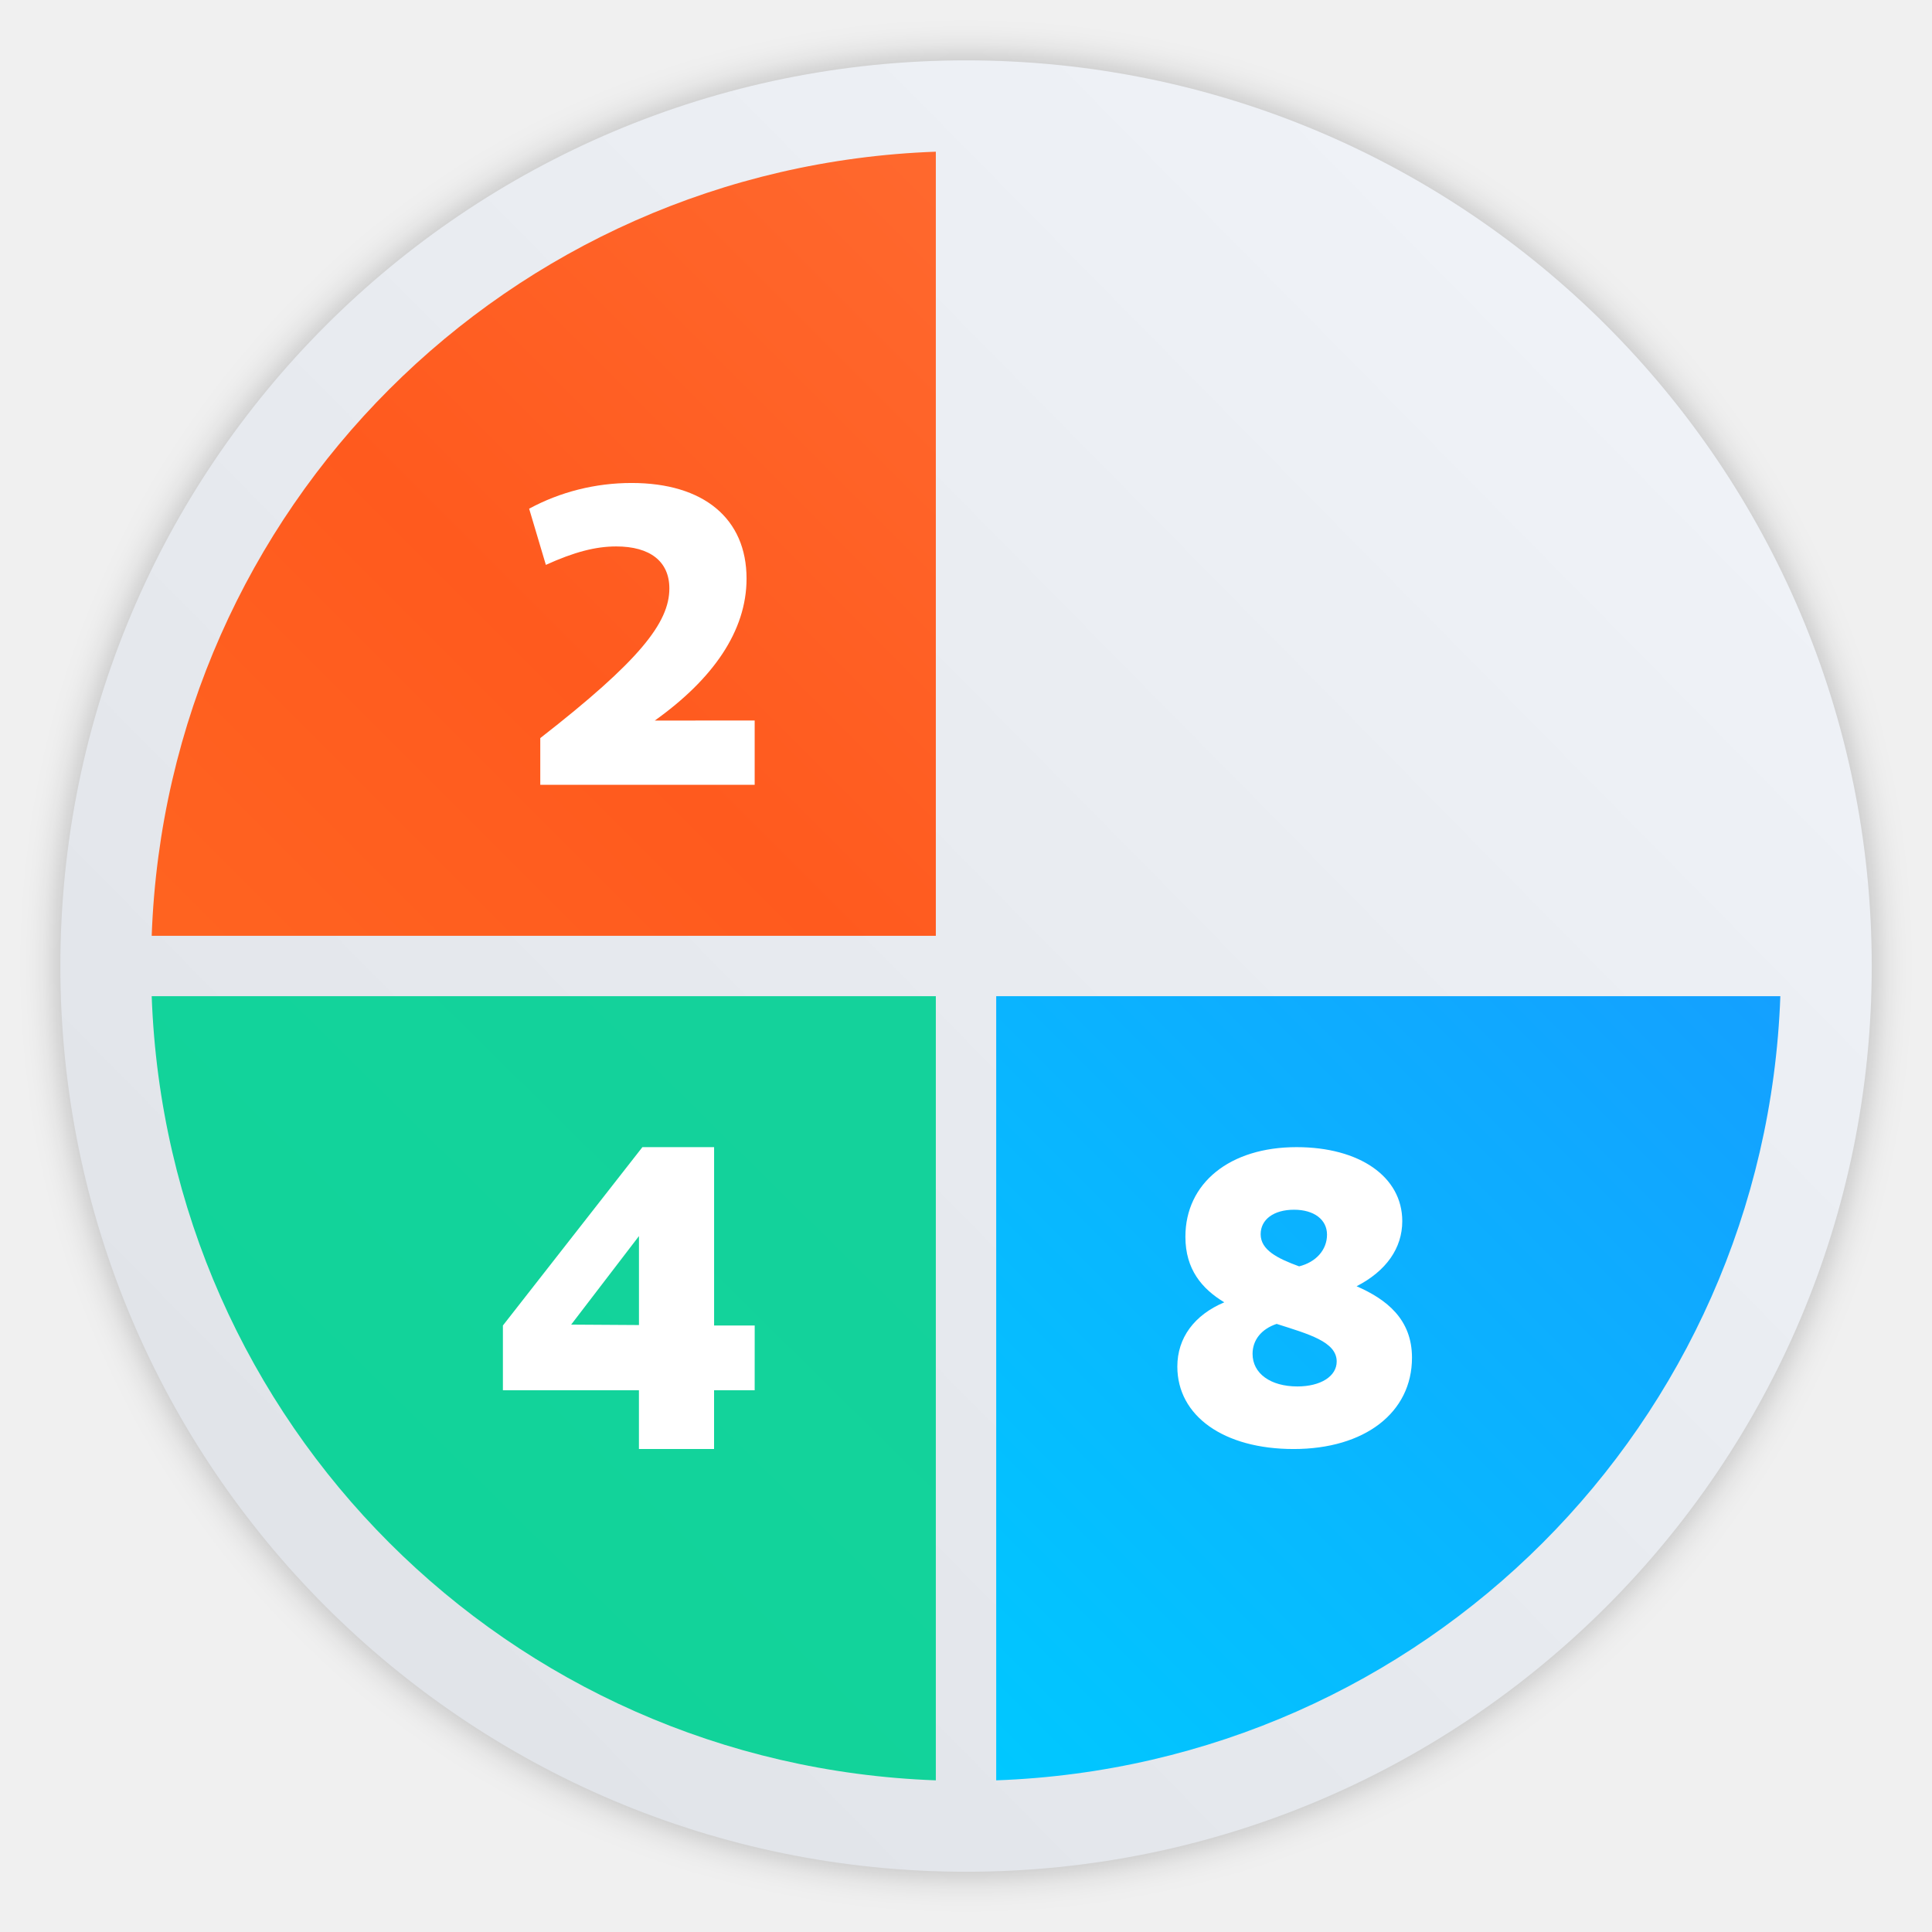
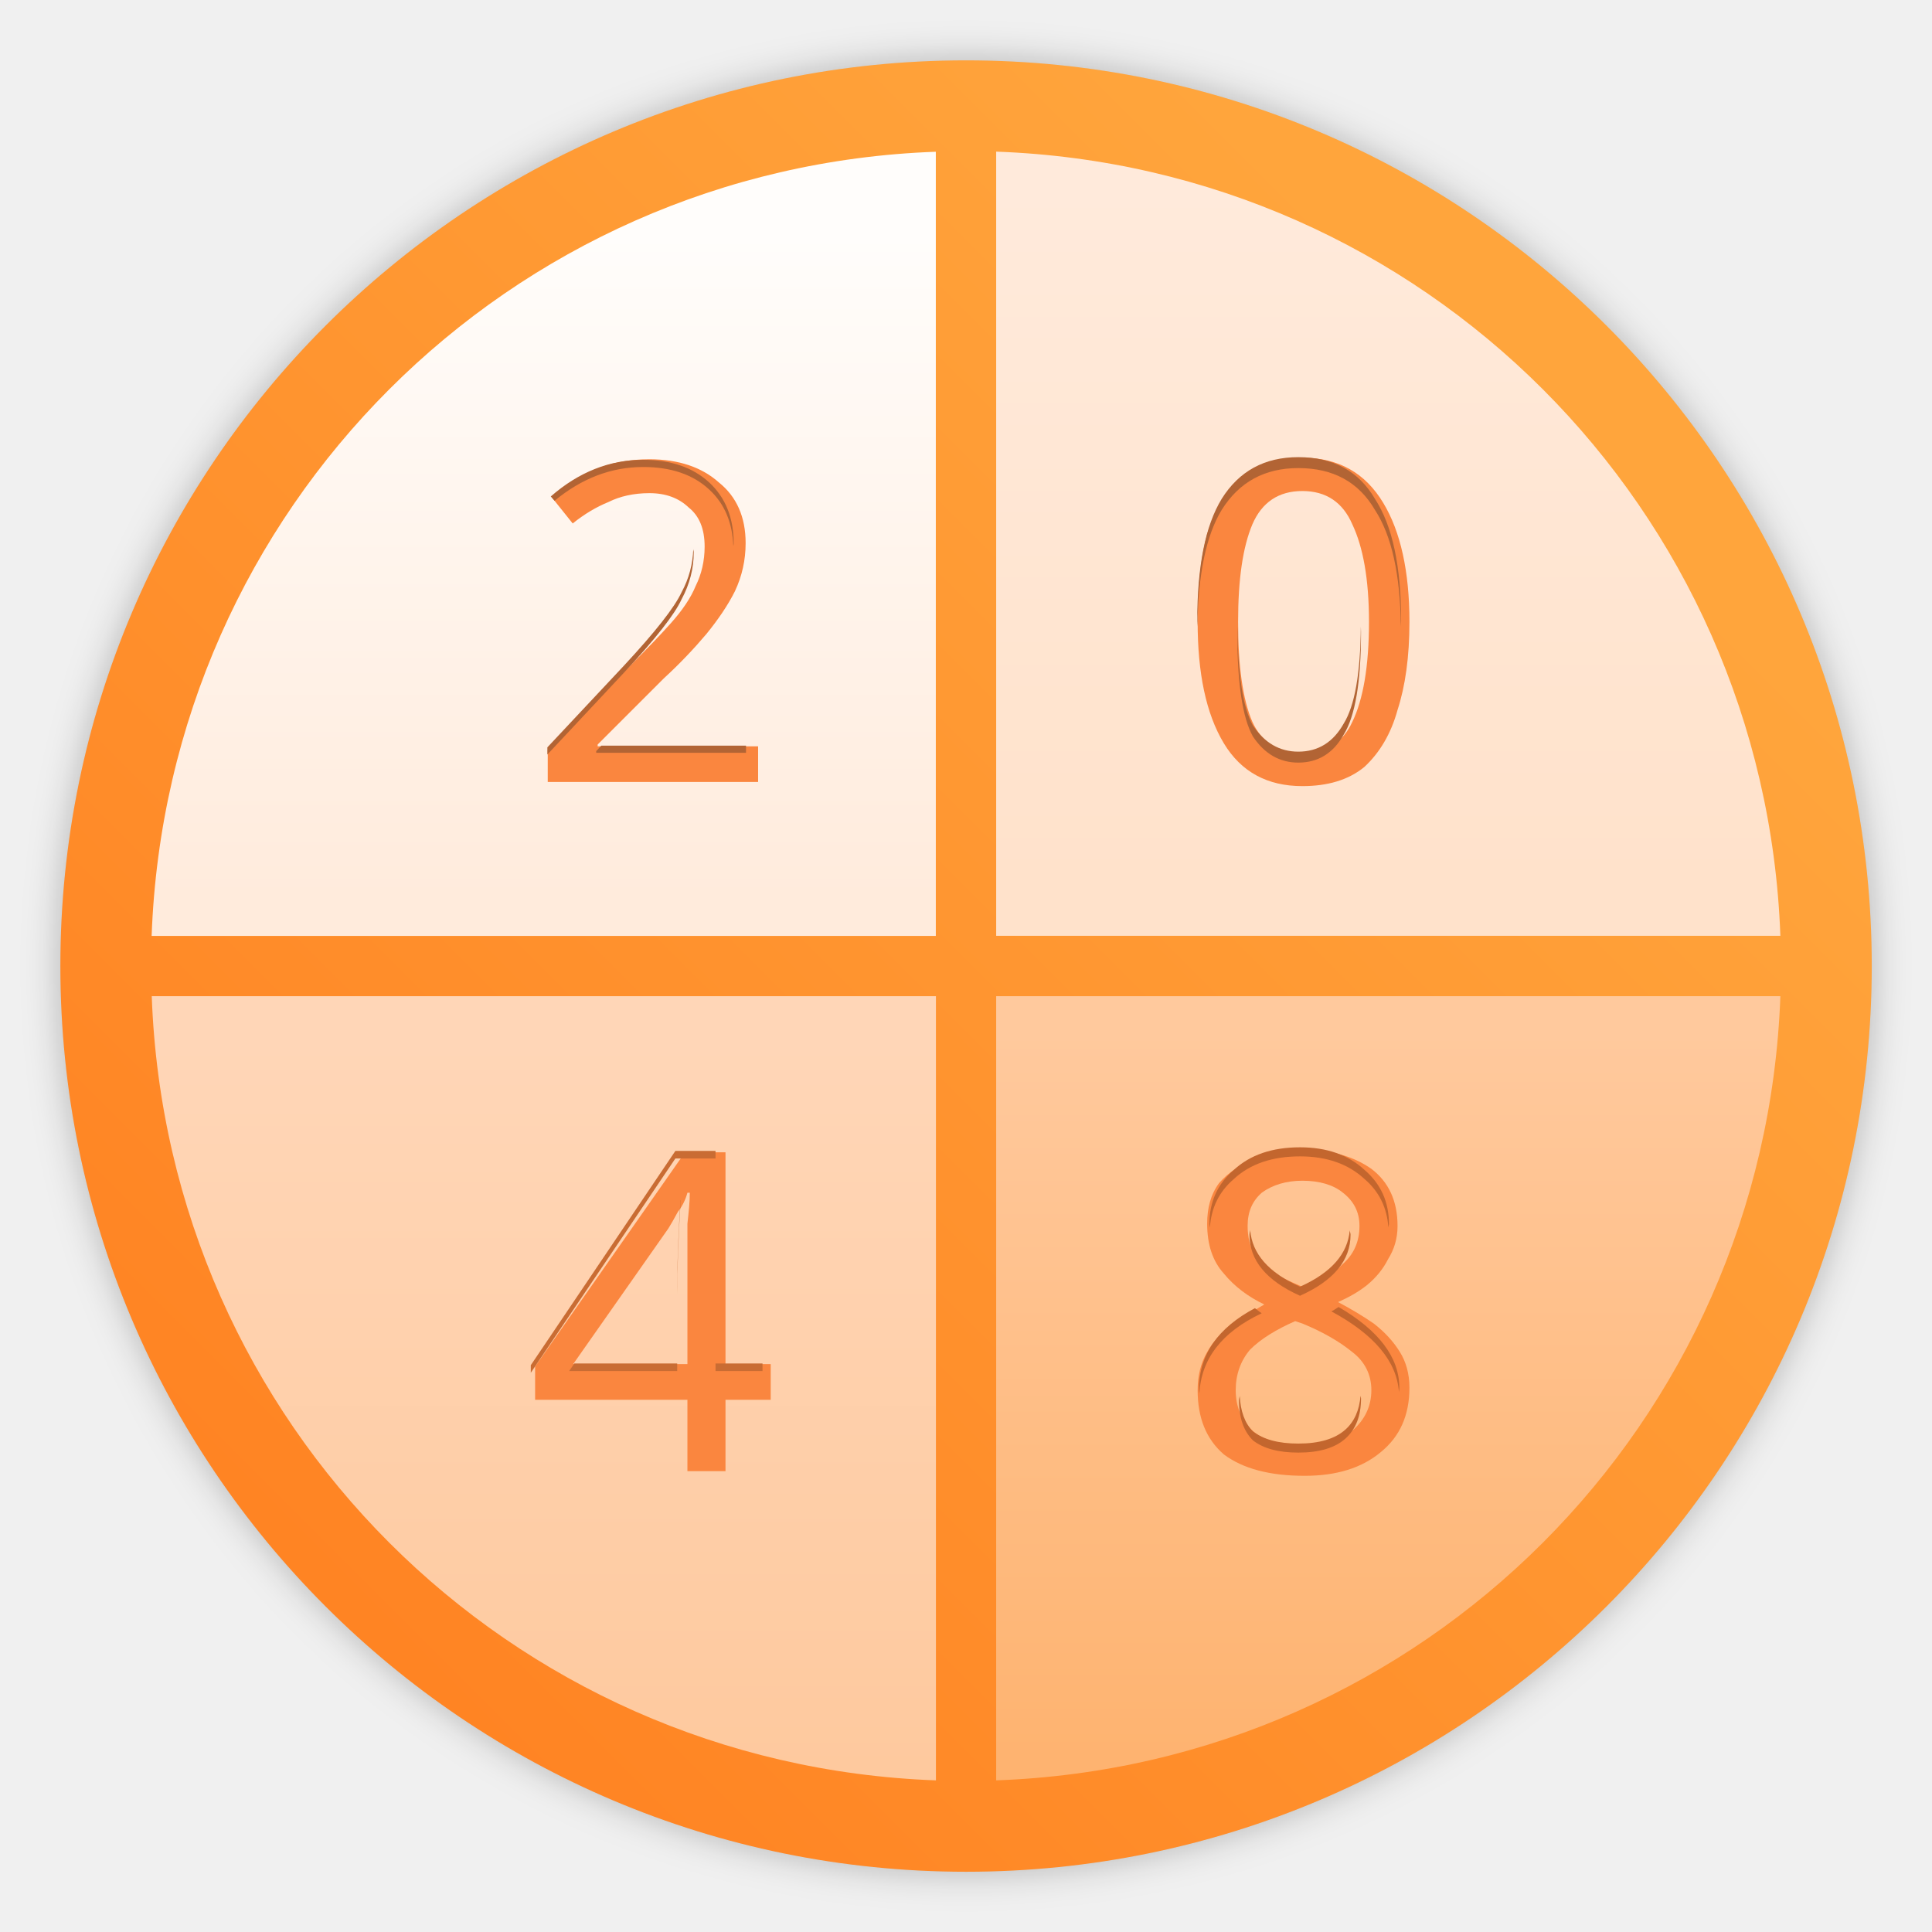
- <svg xmlns="http://www.w3.org/2000/svg" xmlns:xlink="http://www.w3.org/1999/xlink" width="64" height="64" viewBox="0 0 16.933 16.933" version="1.1" id="svg8">
-   <defs id="defs2">
-     <linearGradient id="linearGradient989">
-       <stop style="stop-color:#dee1e6;stop-opacity:1" offset="0" id="stop985" />
-       <stop style="stop-color:#f2f5fa;stop-opacity:1" offset="1" id="stop987" />
+ <svg xmlns="http://www.w3.org/2000/svg" width="64" height="64" version="1.1" viewBox="0 0 16.933 16.933">
+   <defs>
+     <style type="text/css" />
+     <style type="text/css" />
+     <style type="text/css" />
+     <style type="text/css" />
+     <style type="text/css" />
+     <style type="text/css" />
+     <style type="text/css" />
+     <style type="text/css" />
+     <style type="text/css" />
+     <filter id="filter11290" x="-.024" y="-.024" width="1.048" height="1.048" color-interpolation-filters="sRGB">
+       <feGaussianBlur stdDeviation="0.159" />
+     </filter>
+     <linearGradient id="linearGradient991" x1=".756" x2="13.369" y1="16.15" y2="3.537" gradientUnits="userSpaceOnUse">
+       <stop stop-color="#ff7d1e" offset="0" />
+       <stop stop-color="#ffa53c" offset="1" />
    </linearGradient>
-     <style type="text/css" id="style835" />
-     <style type="text/css" id="style837" />
-     <style type="text/css" id="style839" />
-     <style type="text/css" id="style841" />
-     <style type="text/css" id="style843" />
-     <style type="text/css" id="style845" />
-     <style type="text/css" id="style847" />
-     <style type="text/css" id="style849" />
-     <style type="text/css" id="style851" />
-     <filter id="filter11290" x="-.024" y="-.024" width="1.048" height="1.048" color-interpolation-filters="sRGB">
-       <feGaussianBlur stdDeviation="0.159" id="feGaussianBlur853" />
-     </filter>
-     <linearGradient id="linearGradient1005" x1=".871" x2="16.246" y1="16.164" y2=".789" gradientTransform="matrix(1.000019,0,0,1.000019,17.1747,0.1040913)" gradientUnits="userSpaceOnUse">
-       <stop stop-color="#00c8ff" offset="0" id="stop856" />
-       <stop stop-color="#14a0ff" offset="1" id="stop858" />
+     <linearGradient id="linearGradient16301" x1="9.807" x2="9.807" y1="9.049" y2="15.409" gradientUnits="userSpaceOnUse">
+       <stop stop-color="#ffc99d" offset="0" />
+       <stop stop-color="#feb370" offset="1" />
    </linearGradient>
-     <linearGradient xlink:href="#linearGradient989" id="linearGradient991" x1="0.756" y1="16.15" x2="16.385" y2="0.732" gradientUnits="userSpaceOnUse" />
-     <linearGradient id="linearGradient1548" x1="0.739" x2="16.388" y1="16.296" y2="0.647" gradientTransform="matrix(0.6666706,0,0,0.6666706,2.798736,2.826862)" gradientUnits="userSpaceOnUse">
-       <stop stop-color="#e1e1e1" offset="0" id="stop161" />
-       <stop stop-color="#ebebeb" offset="1" id="stop163" />
+     <linearGradient id="linearGradient32544" x1="4.353" x2="4.353" y1="9.127" y2="15.52" gradientUnits="userSpaceOnUse">
+       <stop stop-color="#ffd6b7" offset="0" />
+       <stop stop-color="#fec99e" offset="1" />
    </linearGradient>
-     <linearGradient id="linearGradient4147" x1="5.025" x2="31" y1="31" y2="5.025" gradientTransform="matrix(3.7796,0,0,3.7796,-0.13195,0.024566)" gradientUnits="userSpaceOnUse">
-       <stop stop-color="#ff8228" offset="0" id="stop10" />
-       <stop stop-color="#ff5a1e" offset=".484" id="stop12" />
-       <stop stop-color="#ff8c55" offset="1" id="stop14" />
+     <linearGradient id="linearGradient40207" x1="6.653" x2="6.653" y1="2.049" y2="7.87" gradientUnits="userSpaceOnUse">
+       <stop stop-color="#fffdfb" offset="0" />
+       <stop stop-color="#ffebdc" offset="1" />
    </linearGradient>
-     <linearGradient id="linearGradient4255" x1="33" x2="58.975" y1="58.975" y2="33" gradientTransform="translate(-0.0080452,-5.0139e-5)" gradientUnits="userSpaceOnUse">
-       <stop stop-color="#00c8ff" offset="0" id="stop30" />
-       <stop stop-color="#14a0ff" offset="1" id="stop32" />
-     </linearGradient>
-     <linearGradient id="linearGradient4155" x1="5.297" x2="31" y1="59.004" y2="33" gradientTransform="matrix(3.7796,0,0,3.7796,-0.13249,0.024378)" gradientUnits="userSpaceOnUse">
-       <stop stop-color="#00dc96" offset="0" id="stop17" />
-       <stop stop-color="#14d29b" offset="1" id="stop19" />
+     <linearGradient id="linearGradient51522" x1="10.25" x2="10.25" y1="1.634" y2="7.726" gradientUnits="userSpaceOnUse">
+       <stop stop-color="#ffeadb" offset="0" />
+       <stop stop-color="#ffe2cb" offset="1" />
    </linearGradient>
  </defs>
-   <g id="layer1">
-     <circle transform="matrix(1.000019,0,0,1.000019,-0.02719652,0.00650478)" cx="8.494" cy="8.46" r="7.938" filter="url(#filter11290)" opacity="0.25" stroke-width="0.14" id="circle863" />
-     <circle cx="-297.603" cy="-338.481" r="0" fill="#5e4aa6" id="circle867" style="stroke-width:0.265" />
-     <g transform="matrix(1.000019,0,0,1.000019,32.76335,-10.10285)" fill="#5e4aa6" stroke-width="0.265" id="g877">
-       <circle cx="-299.02" cy="-338.77" r="0" id="circle869" />
-       <circle cx="-8.106" cy="-3.949" r="0" fill-rule="evenodd" id="circle871" />
-       <circle cx="-278.25" cy="-357.69" r="0" id="circle873" />
-       <circle cx="12.663" cy="-22.859" r="0" fill-rule="evenodd" id="circle875" />
+   <circle transform="matrix(1 0 0 1 -.027196 .0065042)" cx="8.494" cy="8.46" r="7.938" filter="url(#filter11290)" opacity=".25" stroke-width=".14" />
+   <g fill="#5e4aa6">
+     <circle cx="-297.6" cy="-338.48" r="0" stroke-width=".265" />
+     <g transform="matrix(1 0 0 1 32.763 -10.103)" stroke-width=".265">
+       <circle cx="-299.02" cy="-338.77" r="0" />
+       <circle cx="-8.106" cy="-3.949" r="0" fill-rule="evenodd" />
+       <circle cx="-278.25" cy="-357.69" r="0" />
+       <circle cx="12.663" cy="-22.859" r="0" fill-rule="evenodd" />
    </g>
-     <g fill="#5e4aa6" id="g911" transform="scale(0.2645833)">
-       <circle cx="-1050.3" cy="-1279.3" r="0" id="circle889" />
-       <g transform="matrix(3.7796,0,0,3.7796,198.32,-38.184)" stroke-width="0.265" id="g899">
-         <circle cx="-299.02" cy="-338.77" r="0" id="circle891" />
-         <circle cx="-8.106" cy="-3.949" r="0" fill-rule="evenodd" id="circle893" />
-         <circle cx="-278.25" cy="-357.69" r="0" id="circle895" />
-         <circle cx="12.663" cy="-22.859" r="0" fill-rule="evenodd" id="circle897" />
+     <g transform="scale(.26458)">
+       <circle cx="-1050.3" cy="-1279.3" r="0" />
+       <g transform="matrix(3.7796,0,0,3.7796,198.32,-38.184)" stroke-width=".265">
+         <circle cx="-299.02" cy="-338.77" r="0" />
+         <circle cx="-8.106" cy="-3.949" r="0" fill-rule="evenodd" />
+         <circle cx="-278.25" cy="-357.69" r="0" />
+         <circle cx="12.663" cy="-22.859" r="0" fill-rule="evenodd" />
      </g>
-       <g transform="matrix(3.7796,0,0,3.7796,74.386,0.024585)" stroke-width="0.265" id="g909">
-         <circle cx="-330.35" cy="-328.38" r="0" id="circle901" />
-         <circle cx="-312.11" cy="-326.25" r="0" id="circle903" />
-         <circle cx="-306.02" cy="-333.07" r="0" id="circle905" />
-         <circle cx="-308.84" cy="-326.01" r="0" id="circle907" />
-       </g>
-     </g>
-     <circle style="fill:url(#linearGradient991);stroke-width:0.337;stroke-linecap:round;stroke-linejoin:round;paint-order:stroke fill markers;fill-opacity:1" id="path983" cx="8.467" cy="8.467" r="7.938" />
-     <g transform="matrix(0.2645833,0,0,0.2645833,-0.8003909,0.2646893)" id="g73">
-       <g transform="translate(3.0251,-1.0005)" stroke-width="0.531" id="g63">
-         <path d="M 31,5.025 C 16.842,5.536 5.537,16.841 5.025,31 H 31 Z" enable-background="new" fill="url(#linearGradient4147)" id="path57" style="fill:url(#linearGradient4147)" />
-         <path d="M 33,33 V 58.975 C 47.158,58.464 58.463,47.159 58.975,33 Z" enable-background="new" fill="url(#linearGradient4255)" id="path59" style="fill:url(#linearGradient4255)" />
-         <path d="m 5.025,33 c 0.511,14.158 11.816,25.463 25.975,25.975 V 33 Z" enable-background="new" fill="url(#linearGradient4155)" id="path61" style="fill:url(#linearGradient4155)" />
-       </g>
-       <g transform="translate(3.0251,-1.0005)" fill="#ffffff" id="g71">
-         <path d="m 21.69,23.869 c 1.932,-1.378 3.04,-2.969 3.04,-4.702 0,-1.989 -1.421,-3.168 -3.807,-3.168 -1.207,0 -2.372,0.298 -3.395,0.852 l 0.554,1.861 c 0.938,-0.426 1.648,-0.611 2.33,-0.611 1.122,0 1.761,0.497 1.761,1.392 0,1.136 -0.994,2.401 -4.276,4.957 v 1.548 h 7.102 v -2.131 z" enable-background="new" stroke-width="0.38px" style="font-variant-ligatures:normal;font-variant-caps:normal;font-variant-numeric:normal;font-feature-settings:normal" id="path65" />
-         <path d="m 44.938,42.608 c 0.98,-0.504 1.513,-1.26 1.513,-2.157 0,-1.471 -1.415,-2.451 -3.501,-2.451 -2.213,0 -3.683,1.19 -3.683,2.969 0,1.078 0.546,1.723 1.288,2.171 -0.994,0.42 -1.555,1.177 -1.555,2.129 0,1.639 1.541,2.731 3.852,2.731 2.353,0 3.921,-1.204 3.921,-3.025 0,-1.274 -0.84,-1.933 -1.835,-2.367 z m -2.073,-2.535 c 0.658,0 1.093,0.322 1.093,0.826 0,0.504 -0.364,0.91 -0.924,1.05 -0.728,-0.266 -1.274,-0.546 -1.274,-1.064 0,-0.49 0.434,-0.812 1.106,-0.812 z m 0.112,5.854 c -0.896,0 -1.485,-0.434 -1.485,-1.078 0,-0.462 0.294,-0.826 0.798,-0.994 1.05,0.336 1.989,0.588 1.989,1.246 0,0.49 -0.532,0.826 -1.302,0.826 z" enable-background="new" stroke-width="0.375px" style="font-variant-ligatures:normal;font-variant-caps:normal;font-variant-numeric:normal;font-feature-settings:normal" id="path67" />
-         <path d="m 25,43.908 h -1.345 v -5.908 h -2.375 l -4.621,5.908 v 2.146 h 4.506 v 1.946 h 2.489 v -1.946 h 1.345 z m -6.08,-0.029 2.246,-2.933 v 2.947 z" enable-background="new" stroke-width="0.383px" style="font-variant-ligatures:normal;font-variant-caps:normal;font-variant-numeric:normal;font-feature-settings:normal" id="path69" />
+       <g transform="matrix(3.7796 0 0 3.7796 74.386 .024585)" stroke-width=".265">
+         <circle cx="-330.35" cy="-328.38" r="0" />
+         <circle cx="-312.11" cy="-326.25" r="0" />
+         <circle cx="-306.02" cy="-333.07" r="0" />
+         <circle cx="-308.84" cy="-326.01" r="0" />
      </g>
    </g>
  </g>
+   <g>
+     <circle cx="8.467" cy="8.467" r="7.938" fill="url(#linearGradient991)" stroke-linecap="round" stroke-linejoin="round" stroke-width=".337" style="paint-order:stroke fill markers" />
+     <g stroke-width=".14">
+       <path d="m8.202 1.33c-3.746 0.135-6.737 3.126-6.873 6.873h6.873z" enable-background="new" fill="url(#linearGradient40207)" />
+       <path d="m8.731 8.731v6.873c3.746-0.135 6.737-3.126 6.873-6.873z" enable-background="new" fill="url(#linearGradient16301)" />
+       <path d="m1.33 8.731c0.135 3.746 3.126 6.737 6.873 6.873v-6.873z" enable-background="new" fill="url(#linearGradient32544)" />
+       <path d="m8.731 8.202v-6.873c3.746 0.135 6.737 3.126 6.873 6.873z" enable-background="new" fill="url(#linearGradient51522)" />
+     </g>
+   </g>
+   <g transform="translate(.062436 .080041)">
+     <text x="4.552" y="6.775" fill="#fa863f" font-family="sans-serif" font-size="3.91px" stroke-width=".098" style="line-height:1.25" xml:space="preserve">
+       <tspan x="4.552" y="6.775" fill="#fa863f" stroke-width=".098">2</tspan>
+     </text>
+     <path d="m5.575 3.95c-0.295 0-0.565 0.107-0.81 0.321l0.033 0.038c0.236-0.195 0.494-0.296 0.777-0.296 0.244 0 0.438 0.066 0.58 0.199 0.134 0.124 0.202 0.29 0.21 0.495 1.996e-4 -0.008 0.003-0.015 0.003-0.023 0-0.224-0.071-0.402-0.214-0.535-0.143-0.132-0.336-0.199-0.58-0.199zm0.439 0.783c-0.005 0.13-0.037 0.257-0.103 0.378-0.061 0.132-0.229 0.346-0.504 0.642l-0.672 0.717v0.063l0.672-0.718c0.275-0.295 0.443-0.509 0.504-0.642 0.071-0.132 0.107-0.27 0.107-0.413 0-0.011-0.004-0.018-0.004-0.028zm-0.806 1.722-0.045 0.048v0.015h1.313v-0.063z" fill="#b26434" stroke-width=".353" />
+     <g transform="matrix(1.3349 0 0 1.3349 26.135 3.9419)">
+       <text x="-11.902" y="2.117" fill="#fa863f" font-family="sans-serif" font-size="2.929px" stroke-width=".073" style="line-height:1.25" xml:space="preserve">
+         <tspan x="-11.902" y="2.117" fill="#fa863f" stroke-width=".073">0</tspan>
+       </text>
+       <path transform="scale(.26458)" d="m-41.957-0.043c-0.836 0-1.47 0.345-1.902 1.037-0.404 0.663-0.605 1.672-0.605 3.027 0 0.048 0.005 0.089 0.006 0.137 0.014-1.282 0.211-2.251 0.6-2.891 0.432-0.692 1.066-1.039 1.902-1.039 0.865 1e-8 1.499 0.347 1.902 1.039 0.417 0.639 0.628 1.608 0.643 2.891 5.54e-4 -0.048 0.006-0.088 0.006-0.137 0-1.355-0.216-2.364-0.648-3.027-0.404-0.692-1.038-1.037-1.902-1.037zm-1.51 4.203c-4.02e-4 0.048-0.004 0.086-0.004 0.135 0 1.268 0.129 2.132 0.389 2.594 0.288 0.432 0.664 0.648 1.125 0.648 0.49 0 0.866-0.23 1.125-0.691 0.288-0.461 0.432-1.311 0.432-2.551 0-0.049-0.003-0.087-0.004-0.135-0.011 1.159-0.151 1.97-0.428 2.412-0.259 0.461-0.635 0.693-1.125 0.693-0.461 0-0.837-0.216-1.125-0.648-0.249-0.443-0.375-1.27-0.385-2.457z" fill="#b26434" />
+     </g>
+     <g transform="matrix(1.3349 0 0 1.3349 26.789 -10.14)">
+       <text x="-16.664" y="17.198" fill="#fa863f" font-family="sans-serif" font-size="2.929px" stroke-width=".073" style="line-height:1.25" xml:space="preserve">
+         <tspan x="-16.664" y="17.198" fill="#fa863f" stroke-width=".073">4</tspan>
+       </text>
+       <path transform="scale(.26458)" d="m-59.266 57.043-3.588 5.318v0.188l3.588-5.318h0.996v-0.188zm0.125 1.225c-0.049 0.828-0.08 1.565-0.08 2.148v0.188c0-0.634 0.028-1.413 0.086-2.336zm-2.633 4.051-0.129 0.188h2.682v-0.188zm3.504 0v0.188h1.166v-0.188z" fill="#c96c33" />
+     </g>
+     <g transform="matrix(1.3349 0 0 1.3349 26.135 -10.141)">
+       <text x="-11.902" y="17.198" fill="#fa863f" font-family="sans-serif" font-size="2.929px" stroke-width=".073" style="line-height:1.25" xml:space="preserve">
+         <tspan x="-11.902" y="17.198" fill="#fa863f" stroke-width=".073">8</tspan>
+       </text>
+       <path transform="scale(.26458)" d="m-41.914 56.957c-0.692 0-1.239 0.188-1.643 0.562-0.404 0.346-0.605 0.792-0.605 1.34 0 0.032 0.01 0.06 0.012 0.092 0.031-0.486 0.224-0.89 0.594-1.207 0.404-0.375 0.951-0.562 1.643-0.562 0.663 0 1.196 0.188 1.6 0.562 0.368 0.316 0.56 0.719 0.592 1.203 0.001-0.031 0.014-0.057 0.014-0.088 0-0.548-0.202-0.994-0.605-1.34-0.404-0.375-0.937-0.562-1.6-0.562zm-1.236 2.053c-0.003 0.042-0.018 0.072-0.018 0.117 0 0.634 0.418 1.139 1.254 1.514 0.836-0.375 1.254-0.879 1.254-1.514 0-0.043-0.017-0.071-0.02-0.111-0.049 0.579-0.451 1.049-1.234 1.4-0.786-0.352-1.19-0.824-1.236-1.406zm2.195 1.91c-0.064 0.035-0.111 0.076-0.18 0.109 1.069 0.576 1.623 1.244 1.676 2.002 0.002-0.037 0.01-0.07 0.01-0.107 0-0.758-0.514-1.424-1.506-2.004zm-2.078 0.029c-0.914 0.485-1.389 1.152-1.389 2.018 0 0.036 0.009 0.068 0.01 0.104 0.045-0.862 0.556-1.528 1.547-1.996-0.064-0.039-0.108-0.085-0.168-0.125zm2.621 2.174c-0.029 0.355-0.151 0.639-0.377 0.84-0.259 0.231-0.649 0.346-1.168 0.346-0.49 0-0.866-0.101-1.125-0.303-0.208-0.208-0.308-0.509-0.328-0.881-0.002 0.038-0.018 0.072-0.018 0.111 0 0.432 0.115 0.764 0.346 0.994 0.259 0.202 0.635 0.303 1.125 0.303 0.519 0 0.909-0.115 1.168-0.346 0.259-0.231 0.389-0.564 0.389-0.996 0-0.024-0.011-0.044-0.012-0.068z" fill="#c3662e" />
+     </g>
+   </g>
</svg>
